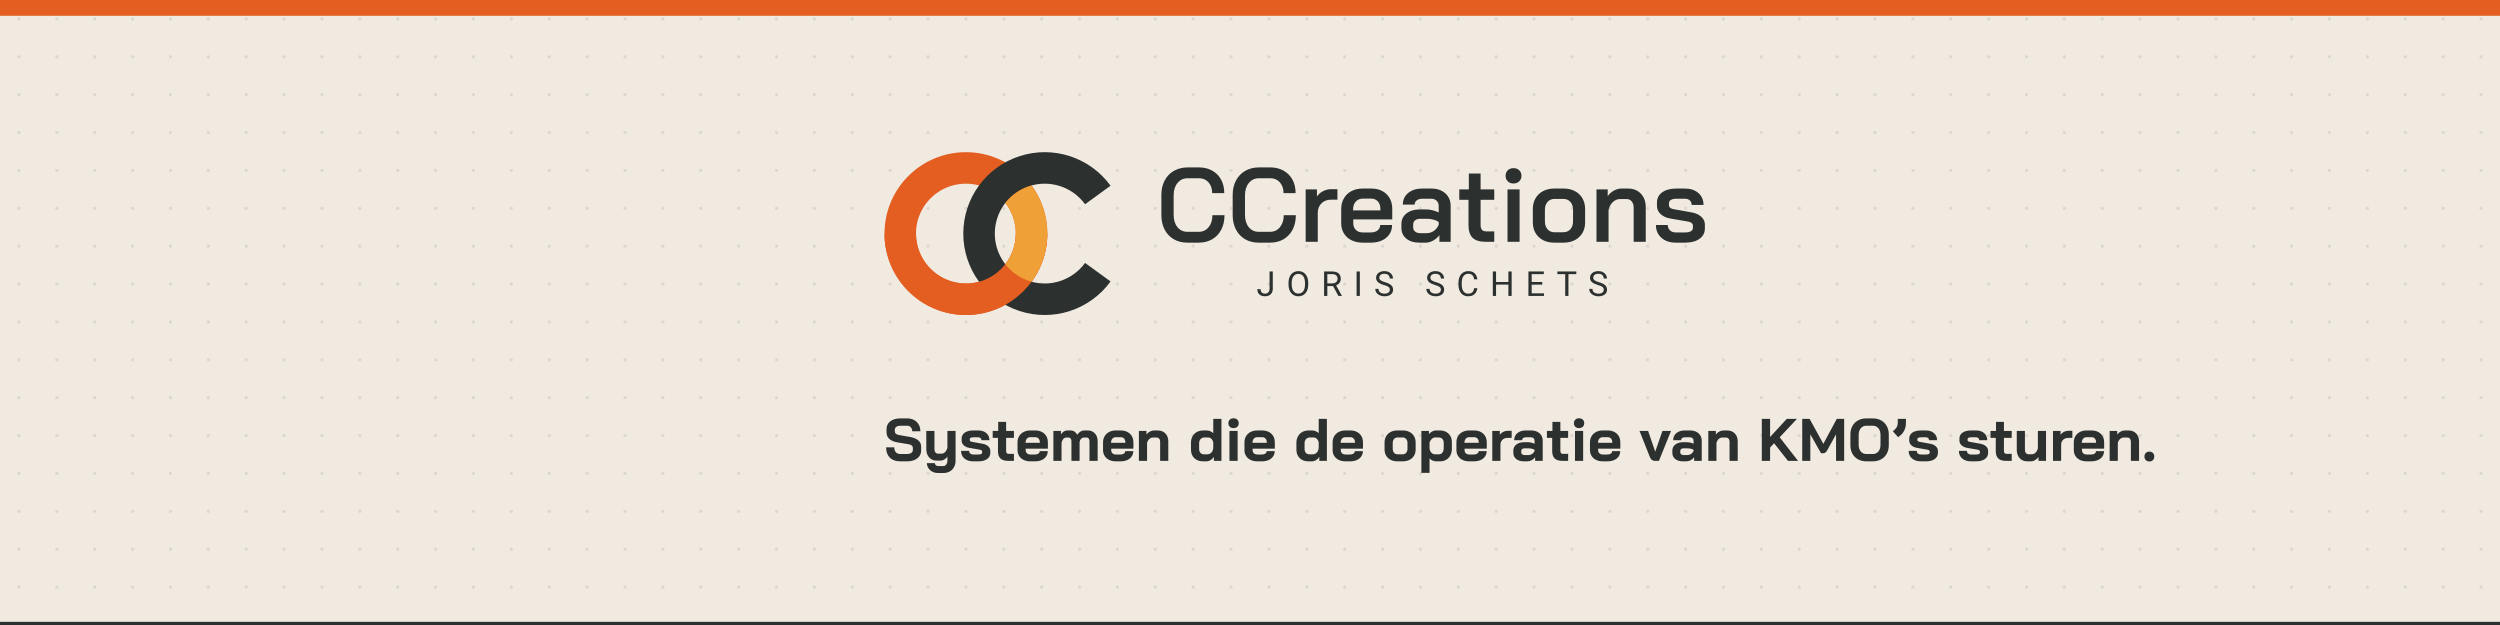
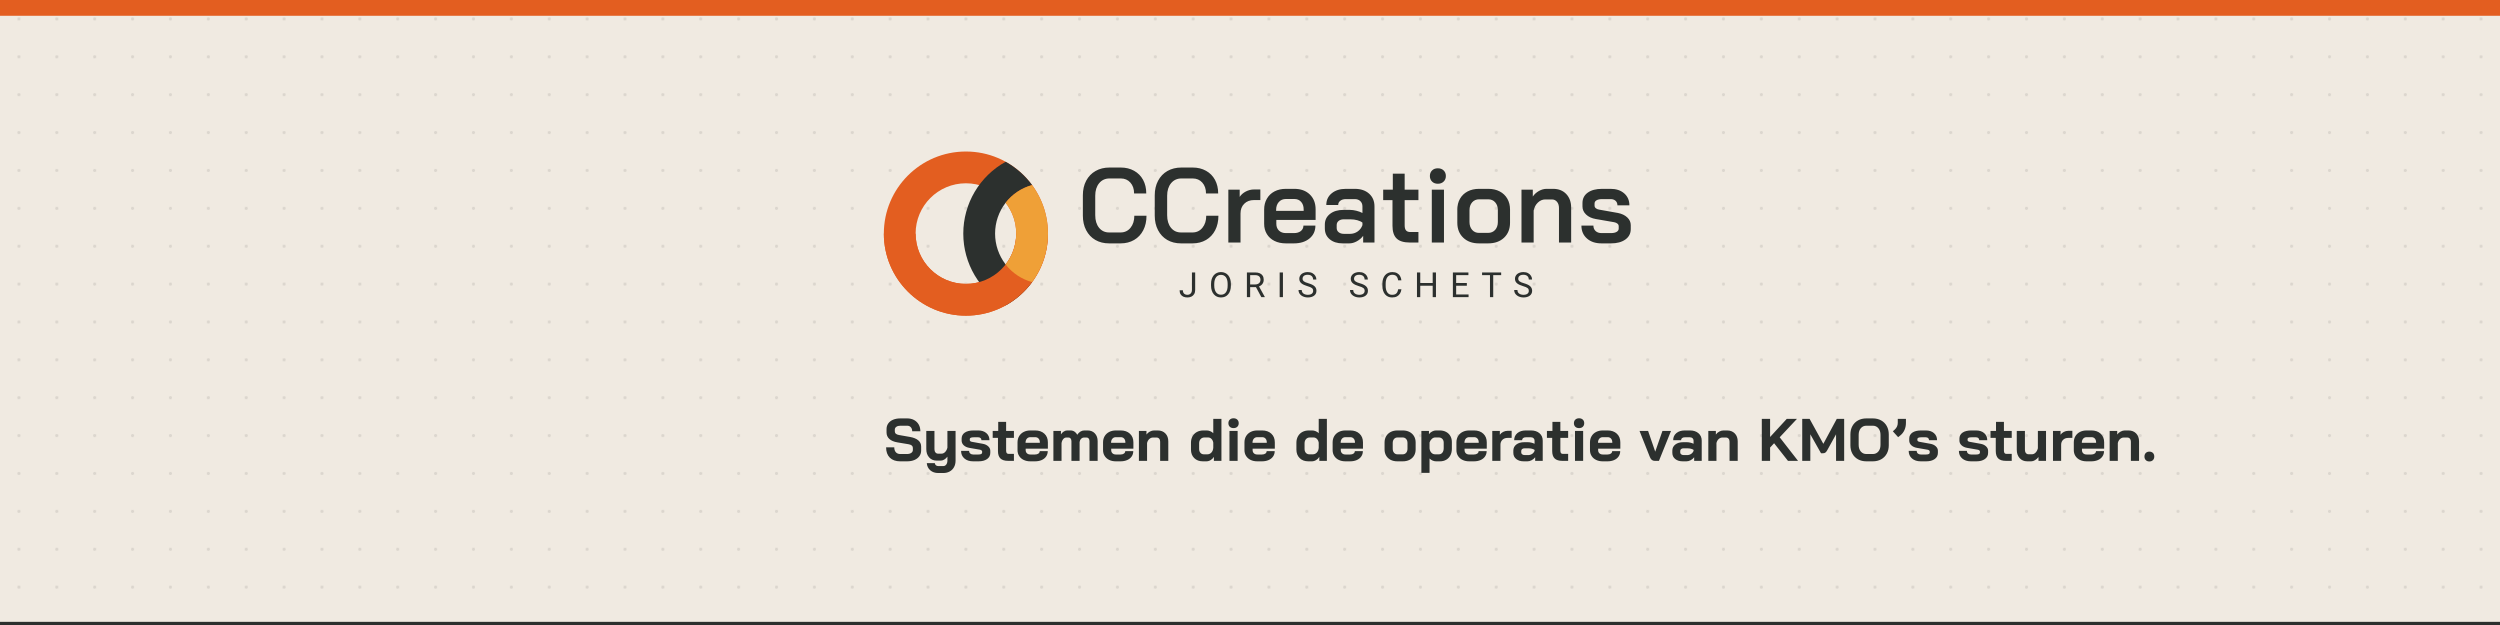
<svg xmlns="http://www.w3.org/2000/svg" viewBox="0 0 1584.00 396.00" width="1584" height="396" role="img">
  <defs>
    <pattern id="dots" width="24" height="24" patternUnits="userSpaceOnUse">
      <circle cx="12" cy="12" r="1" fill="#2c302e" fill-opacity="0.1" />
    </pattern>
  </defs>
  <rect width="1584" height="396" fill="#f0eae1" />
  <rect width="1584" height="396" fill="url(#dots)" />
  <rect width="1584" height="10" fill="#e35e20" />
  <rect y="394" width="1584" height="2" fill="#2c302e" />
-   <g transform="translate(560 96) scale(2.08)">
-     <g fill="none" stroke-width="9.6">
-       <circle cx="25" cy="25" r="20" stroke="#e35e20" />
-       <path d="M65.18 13.24A20 20 0 1 0 65.18 36.76" stroke="#2c302e" />
-       <path d="M45 25A20 20 0 0 1 5 25" stroke="#e35e20" />
+   <g transform="translate(560 96) scale(2.0968)">
+     <g transform="translate(-0.2 -0.2)">
+       <path fill="#e35e20" fill-rule="evenodd" d="M25 .2a24.8 24.8 0 1 0 0 49.6a24.8 24.8 0 1 0 0-49.6zM25 9.8a15.2 15.2 0 1 1 0 30.4a15.2 15.2 0 1 1 0-30.4z" />
+       <path fill="#2c302e" d="M37 3.3A24.8 24.8 0 0 1 45 10.34A15.2 15.2 0 0 0 45 39.66A24.8 24.8 0 0 1 37 46.7A24.8 24.8 0 0 1 37 3.3z" />
+       <path fill="#e35e20" d="M.2 25A24.8 24.8 0 0 0 49.8 25H40.2A15.2 15.2 0 0 1 9.8 25z" />
+       <path fill="#efa037" d="M45 10.34A24.8 24.8 0 0 1 45 39.66A15.2 15.2 0 0 1 37 34.33A15.2 15.2 0 0 0 37 15.67A15.2 15.2 0 0 1 45 10.34z" />
    </g>
-     <path d="M45 10.34A24.8 24.8 0 0 1 45 39.66A15.2 15.2 0 0 1 37 34.33A15.2 15.2 0 0 0 37 15.67A15.2 15.2 0 0 1 45 10.34Z" fill="#efa037" />
-     <path fill="#2c302e" d="M1.54 19.37V13.23Q1.54 10.73 2.54 8.83Q3.55 6.92 5.38 5.88Q7.2 4.84 9.6 4.84H12.99Q15.26 4.84 17.02 5.82Q18.78 6.8 19.74 8.57Q20.7 10.35 20.7 12.68H17.02Q17.02 10.64 15.9 9.39Q14.78 8.14 12.99 8.14H9.6Q7.65 8.14 6.46 9.58Q5.28 11.02 5.28 13.36V19.24Q5.28 21.61 6.43 23.04Q7.58 24.46 9.47 24.46H12.93Q14.78 24.46 15.94 23.05Q17.09 21.64 17.09 19.4H20.77Q20.77 21.9 19.79 23.79Q18.82 25.68 17.04 26.72Q15.26 27.76 12.93 27.76H9.47Q7.1 27.76 5.31 26.72Q3.52 25.68 2.53 23.77Q1.54 21.87 1.54 19.37ZM23.26 19.37V13.23Q23.26 10.73 24.27 8.83Q25.28 6.92 27.1 5.88Q28.93 4.84 31.33 4.84H34.72Q36.99 4.84 38.75 5.82Q40.51 6.8 41.47 8.57Q42.43 10.35 42.43 12.68H38.75Q38.75 10.64 37.63 9.39Q36.51 8.14 34.72 8.14H31.33Q29.38 8.14 28.19 9.58Q27.01 11.02 27.01 13.36V19.24Q27.01 21.61 28.16 23.04Q29.31 24.46 31.2 24.46H34.66Q36.51 24.46 37.66 23.05Q38.82 21.64 38.82 19.4H42.5Q42.5 21.9 41.52 23.79Q40.54 25.68 38.77 26.72Q36.99 27.76 34.66 27.76H31.2Q28.83 27.76 27.04 26.72Q25.25 25.68 24.26 23.77Q23.26 21.87 23.26 19.37ZM45.5 11.53H48.93V13.71Q49.57 12.72 50.77 12.09Q51.97 11.47 53.25 11.47H55.17V14.67H53.25Q51.42 14.67 50.3 15.79Q49.18 16.91 49.18 18.7V27.5H45.5ZM56.32 21.84V17.55Q56.32 15.69 57.14 14.27Q57.95 12.84 59.44 12.06Q60.93 11.28 62.88 11.28H65.44Q68.35 11.28 70.11 12.97Q71.87 14.67 71.87 17.48V20.68H60V21.84Q60 23.12 60.78 23.88Q61.57 24.65 62.88 24.65H65.34Q66.62 24.65 67.41 24.03Q68.19 23.4 68.19 22.38H71.81Q71.81 24.81 70.02 26.28Q68.22 27.76 65.31 27.76H62.88Q60.93 27.76 59.44 27.02Q57.95 26.28 57.14 24.94Q56.32 23.6 56.32 21.84ZM68.26 17.93V17.48Q68.26 16.08 67.49 15.21Q66.72 14.35 65.47 14.35H62.88Q61.57 14.35 60.75 15.26Q59.94 16.17 59.94 17.64V17.93ZM74.66 23.24V22.09Q74.66 20.08 76.21 18.86Q77.76 17.64 80.29 17.64H82.27Q83.17 17.64 84.19 17.9Q85.22 18.16 86.02 18.57V16.59Q86.02 15.6 85.38 14.99Q84.74 14.38 83.71 14.38H81.02Q79.97 14.38 79.33 14.88Q78.69 15.37 78.69 16.17H75.1Q75.1 13.96 76.74 12.62Q78.37 11.28 81.02 11.28H83.71Q86.4 11.28 88.03 12.73Q89.66 14.19 89.66 16.59V27.5H86.24V25.48Q85.47 26.51 84.32 27.13Q83.17 27.76 82.05 27.76H80.06Q77.63 27.76 76.14 26.52Q74.66 25.29 74.66 23.24ZM82.27 24.88Q83.55 24.88 84.58 24.16Q85.6 23.44 86.02 22.25V21.48Q85.47 21.04 84.48 20.76Q83.49 20.49 82.4 20.49H80.38Q79.42 20.49 78.83 20.97Q78.24 21.45 78.24 22.22V23.12Q78.24 23.92 78.85 24.4Q79.46 24.88 80.45 24.88ZM95.1 22.44V14.7H92.29V11.53H95.2V6.7H98.78V11.53H102.94V14.7H98.78V22.32Q98.78 23.37 99.2 23.85Q99.62 24.33 100.51 24.33H102.94V27.5H100.32Q97.6 27.5 96.35 26.28Q95.1 25.07 95.1 22.44ZM106.4 7.4Q106.4 6.38 107.06 5.72Q107.71 5.07 108.8 5.07Q109.89 5.07 110.56 5.72Q111.23 6.38 111.23 7.4Q111.23 8.43 110.56 9.08Q109.89 9.74 108.8 9.74Q107.71 9.74 107.06 9.08Q106.4 8.43 106.4 7.4ZM106.98 11.53H110.66V27.5H106.98ZM114.69 21.52V17.55Q114.69 15.69 115.5 14.27Q116.32 12.84 117.81 12.06Q119.3 11.28 121.25 11.28H124.06Q126.02 11.28 127.5 12.06Q128.99 12.84 129.81 14.27Q130.62 15.69 130.62 17.55V21.52Q130.62 24.33 128.82 26.04Q127.01 27.76 124 27.76H121.22Q118.27 27.76 116.48 26.04Q114.69 24.33 114.69 21.52ZM123.97 24.59Q125.31 24.59 126.13 23.68Q126.94 22.76 126.94 21.29V17.74Q126.94 16.27 126.14 15.36Q125.34 14.44 124 14.44H121.31Q119.97 14.44 119.17 15.36Q118.37 16.27 118.37 17.74V21.29Q118.37 22.76 119.17 23.68Q119.97 24.59 121.25 24.59ZM134.08 11.53H137.5V13.61Q138.21 12.56 139.36 11.92Q140.51 11.28 141.66 11.28H143.65Q146.11 11.28 147.6 12.84Q149.09 14.41 149.09 16.97V27.5H145.41V17.07Q145.41 15.92 144.82 15.2Q144.22 14.48 143.26 14.48H141.28Q140.03 14.48 139.04 15.42Q138.05 16.36 137.76 17.84V27.5H134.08ZM152.19 22.38H155.81Q155.81 23.4 156.48 24.03Q157.15 24.65 158.27 24.65H161.12Q162.21 24.65 162.83 24.28Q163.46 23.92 163.46 23.28V22.57Q163.46 22.12 163.09 21.8Q162.72 21.48 162.08 21.36L156.54 20.4Q154.69 20.08 153.6 19.04Q152.51 18 152.51 16.62V15.56Q152.51 13.58 154.1 12.43Q155.68 11.28 158.46 11.28H161.02Q163.55 11.28 165.12 12.65Q166.69 14.03 166.69 16.27H163.07Q163.07 15.4 162.51 14.89Q161.95 14.38 161.02 14.38H158.5Q157.38 14.38 156.77 14.73Q156.16 15.08 156.16 15.72V16.36Q156.16 16.81 156.53 17.13Q156.9 17.45 157.5 17.55L163.23 18.57Q164.99 18.92 166.05 19.92Q167.1 20.91 167.1 22.25V23.44Q167.1 25.42 165.47 26.59Q163.84 27.76 161.12 27.76H158.27Q155.52 27.76 153.86 26.28Q152.19 24.81 152.19 22.38Z" transform="translate(83 0)" />
-     <path fill="#2c302e" d="M117.5 41.82V36.54H118.48V41.82Q118.48 42.56 118.18 43.07Q117.88 43.57 117.35 43.84Q116.82 44.1 116.13 44.1Q115.44 44.1 114.91 43.87Q114.38 43.63 114.08 43.15Q113.77 42.67 113.77 41.93H114.76Q114.76 42.41 114.94 42.71Q115.11 43.01 115.42 43.15Q115.73 43.3 116.13 43.3Q116.52 43.3 116.83 43.13Q117.14 42.96 117.32 42.63Q117.5 42.3 117.5 41.82ZM129.27 40.03V40.5Q129.27 41.34 129.06 42.01Q128.85 42.68 128.45 43.14Q128.06 43.61 127.51 43.86Q126.96 44.1 126.27 44.1Q125.61 44.1 125.06 43.86Q124.51 43.61 124.11 43.14Q123.71 42.68 123.49 42.01Q123.27 41.34 123.27 40.5V40.03Q123.27 39.19 123.48 38.53Q123.7 37.86 124.1 37.39Q124.5 36.92 125.05 36.68Q125.6 36.43 126.26 36.43Q126.95 36.43 127.5 36.68Q128.05 36.92 128.45 37.39Q128.84 37.86 129.06 38.53Q129.27 39.19 129.27 40.03ZM128.29 40.5V40.02Q128.29 39.35 128.15 38.84Q128.02 38.33 127.76 37.98Q127.49 37.63 127.12 37.45Q126.74 37.27 126.26 37.27Q125.8 37.27 125.43 37.45Q125.06 37.63 124.8 37.98Q124.53 38.33 124.39 38.84Q124.24 39.35 124.24 40.02V40.5Q124.24 41.18 124.39 41.69Q124.53 42.21 124.8 42.56Q125.07 42.91 125.44 43.09Q125.81 43.27 126.27 43.27Q126.76 43.27 127.13 43.09Q127.51 42.91 127.76 42.56Q128.02 42.21 128.16 41.69Q128.29 41.18 128.29 40.5ZM134.11 36.54H136.58Q137.42 36.54 138 36.79Q138.58 37.05 138.89 37.55Q139.19 38.05 139.19 38.78Q139.19 39.29 138.98 39.71Q138.78 40.13 138.39 40.43Q138 40.72 137.46 40.87L137.19 40.98H134.86L134.85 40.17H136.61Q137.14 40.17 137.49 39.98Q137.85 39.8 138.03 39.48Q138.21 39.16 138.21 38.78Q138.21 38.34 138.04 38.02Q137.87 37.7 137.51 37.52Q137.15 37.35 136.58 37.35H135.09V44H134.11ZM138.47 44 136.65 40.62 137.68 40.61 139.52 43.94V44ZM145 36.54V44H144.01V36.54ZM154.13 42.11Q154.13 41.85 154.05 41.65Q153.97 41.45 153.77 41.28Q153.58 41.12 153.23 40.97Q152.88 40.82 152.36 40.67Q151.8 40.5 151.36 40.3Q150.91 40.1 150.59 39.84Q150.27 39.58 150.11 39.24Q149.94 38.9 149.94 38.46Q149.94 38.03 150.12 37.66Q150.29 37.29 150.63 37.01Q150.97 36.74 151.43 36.59Q151.9 36.43 152.47 36.43Q153.31 36.43 153.9 36.75Q154.49 37.07 154.8 37.59Q155.1 38.1 155.1 38.69H154.12Q154.12 38.27 153.94 37.94Q153.76 37.62 153.4 37.43Q153.03 37.24 152.47 37.24Q151.95 37.24 151.6 37.4Q151.26 37.56 151.09 37.83Q150.93 38.1 150.93 38.45Q150.93 38.69 151.03 38.88Q151.13 39.07 151.34 39.24Q151.55 39.4 151.88 39.54Q152.21 39.68 152.67 39.81Q153.31 39.99 153.77 40.21Q154.23 40.43 154.53 40.7Q154.83 40.98 154.98 41.32Q155.12 41.67 155.12 42.1Q155.12 42.56 154.94 42.93Q154.76 43.3 154.41 43.56Q154.07 43.82 153.59 43.96Q153.11 44.1 152.52 44.1Q152 44.1 151.5 43.96Q151 43.82 150.59 43.53Q150.19 43.24 149.94 42.82Q149.7 42.4 149.7 41.84H150.68Q150.68 42.22 150.83 42.5Q150.98 42.77 151.24 42.95Q151.5 43.13 151.83 43.21Q152.16 43.3 152.52 43.3Q153.04 43.3 153.4 43.15Q153.76 43.01 153.94 42.74Q154.13 42.48 154.13 42.11ZM169.69 42.11Q169.69 41.85 169.61 41.65Q169.53 41.45 169.33 41.28Q169.13 41.12 168.79 40.97Q168.44 40.82 167.91 40.67Q167.36 40.5 166.91 40.3Q166.47 40.1 166.15 39.84Q165.83 39.58 165.66 39.24Q165.49 38.9 165.49 38.46Q165.49 38.03 165.67 37.66Q165.85 37.29 166.19 37.01Q166.53 36.74 166.99 36.59Q167.46 36.43 168.03 36.43Q168.87 36.43 169.46 36.75Q170.05 37.07 170.36 37.59Q170.66 38.1 170.66 38.69H169.68Q169.68 38.27 169.5 37.94Q169.32 37.62 168.96 37.43Q168.59 37.24 168.03 37.24Q167.5 37.24 167.16 37.4Q166.82 37.56 166.65 37.83Q166.48 38.1 166.48 38.45Q166.48 38.69 166.58 38.88Q166.68 39.07 166.9 39.24Q167.11 39.4 167.44 39.54Q167.77 39.68 168.23 39.81Q168.87 39.99 169.33 40.21Q169.79 40.43 170.09 40.7Q170.39 40.98 170.54 41.32Q170.68 41.67 170.68 42.1Q170.68 42.56 170.5 42.93Q170.31 43.3 169.97 43.56Q169.63 43.82 169.15 43.96Q168.67 44.1 168.08 44.1Q167.56 44.1 167.06 43.96Q166.56 43.82 166.15 43.53Q165.75 43.24 165.5 42.82Q165.26 42.4 165.26 41.84H166.24Q166.24 42.22 166.39 42.5Q166.54 42.77 166.8 42.95Q167.06 43.13 167.39 43.21Q167.72 43.3 168.08 43.3Q168.6 43.3 168.96 43.15Q169.31 43.01 169.5 42.74Q169.69 42.48 169.69 42.11ZM179.81 41.63H180.8Q180.72 42.33 180.39 42.89Q180.06 43.45 179.46 43.78Q178.86 44.1 177.97 44.1Q177.31 44.1 176.77 43.86Q176.24 43.61 175.85 43.16Q175.47 42.7 175.26 42.06Q175.05 41.43 175.05 40.64V39.9Q175.05 39.11 175.26 38.48Q175.47 37.84 175.86 37.38Q176.25 36.92 176.81 36.68Q177.36 36.43 178.05 36.43Q178.9 36.43 179.48 36.75Q180.07 37.07 180.39 37.63Q180.72 38.19 180.8 38.93H179.81Q179.74 38.41 179.54 38.03Q179.35 37.65 178.99 37.45Q178.63 37.24 178.05 37.24Q177.56 37.24 177.18 37.43Q176.8 37.62 176.55 37.97Q176.29 38.32 176.17 38.81Q176.04 39.29 176.04 39.89V40.64Q176.04 41.19 176.15 41.67Q176.27 42.15 176.5 42.52Q176.74 42.88 177.1 43.09Q177.47 43.3 177.97 43.3Q178.6 43.3 178.97 43.1Q179.34 42.9 179.54 42.52Q179.73 42.15 179.81 41.63ZM190.37 39.74V40.55H186.33V39.74ZM186.49 36.54V44H185.5V36.54ZM191.24 36.54V44H190.25V36.54ZM201.09 43.2V44H197.14V43.2ZM197.34 36.54V44H196.35V36.54ZM200.57 39.74V40.55H197.14V39.74ZM201.04 36.54V37.35H197.14V36.54ZM208.54 36.54V44H207.56V36.54ZM210.94 36.54V37.35H205.17V36.54ZM219.3 42.11Q219.3 41.85 219.22 41.65Q219.14 41.45 218.94 41.28Q218.75 41.12 218.4 40.97Q218.06 40.82 217.53 40.67Q216.97 40.5 216.53 40.3Q216.08 40.1 215.76 39.84Q215.45 39.58 215.28 39.24Q215.11 38.9 215.11 38.46Q215.11 38.03 215.29 37.66Q215.47 37.29 215.8 37.01Q216.14 36.74 216.6 36.59Q217.07 36.43 217.65 36.43Q218.49 36.43 219.07 36.75Q219.66 37.07 219.97 37.59Q220.28 38.1 220.28 38.69H219.29Q219.29 38.27 219.11 37.94Q218.93 37.62 218.57 37.43Q218.2 37.24 217.65 37.24Q217.12 37.24 216.77 37.4Q216.43 37.56 216.26 37.83Q216.1 38.1 216.1 38.45Q216.1 38.69 216.2 38.88Q216.3 39.07 216.51 39.24Q216.72 39.4 217.05 39.54Q217.38 39.68 217.85 39.81Q218.48 39.99 218.94 40.21Q219.4 40.43 219.7 40.7Q220 40.98 220.15 41.32Q220.3 41.67 220.3 42.1Q220.3 42.56 220.11 42.93Q219.93 43.3 219.58 43.56Q219.24 43.82 218.76 43.96Q218.28 44.1 217.69 44.1Q217.17 44.1 216.67 43.96Q216.17 43.82 215.77 43.53Q215.36 43.24 215.11 42.82Q214.87 42.4 214.87 41.84H215.86Q215.86 42.22 216 42.5Q216.15 42.77 216.41 42.95Q216.67 43.13 217 43.21Q217.33 43.3 217.69 43.3Q218.21 43.3 218.57 43.15Q218.93 43.01 219.11 42.74Q219.3 42.48 219.3 42.11Z" />
+     <path fill="#2c302e" d="M1.54 19.37V13.23Q1.54 10.73 2.54 8.83Q3.55 6.92 5.38 5.88Q7.2 4.84 9.6 4.84H12.99Q15.26 4.84 17.02 5.82Q18.78 6.8 19.74 8.57Q20.7 10.35 20.7 12.68H17.02Q17.02 10.64 15.9 9.39Q14.78 8.14 12.99 8.14H9.6Q7.65 8.14 6.46 9.58Q5.28 11.02 5.28 13.36V19.24Q5.28 21.61 6.43 23.04Q7.58 24.46 9.47 24.46H12.93Q14.78 24.46 15.94 23.05Q17.09 21.64 17.09 19.4H20.77Q20.77 21.9 19.79 23.79Q18.82 25.68 17.04 26.72Q15.26 27.76 12.93 27.76H9.47Q7.1 27.76 5.31 26.72Q3.52 25.68 2.53 23.77Q1.54 21.87 1.54 19.37ZM23.26 19.37V13.23Q23.26 10.73 24.27 8.83Q25.28 6.92 27.1 5.88Q28.93 4.84 31.33 4.84H34.72Q36.99 4.84 38.75 5.82Q40.51 6.8 41.47 8.57Q42.43 10.35 42.43 12.68H38.75Q38.75 10.64 37.63 9.39Q36.51 8.14 34.72 8.14H31.33Q29.38 8.14 28.19 9.58Q27.01 11.02 27.01 13.36V19.24Q27.01 21.61 28.16 23.04Q29.31 24.46 31.2 24.46H34.66Q36.51 24.46 37.66 23.05Q38.82 21.64 38.82 19.4H42.5Q42.5 21.9 41.52 23.79Q40.54 25.68 38.77 26.72Q36.99 27.76 34.66 27.76H31.2Q28.83 27.76 27.04 26.72Q25.25 25.68 24.26 23.77Q23.26 21.87 23.26 19.37ZM45.5 11.53H48.93V13.71Q49.57 12.72 50.77 12.09Q51.97 11.47 53.25 11.47H55.17V14.67H53.25Q51.42 14.67 50.3 15.79Q49.18 16.91 49.18 18.7V27.5H45.5ZM56.32 21.84V17.55Q56.32 15.69 57.14 14.27Q57.95 12.84 59.44 12.06Q60.93 11.28 62.88 11.28H65.44Q68.35 11.28 70.11 12.97Q71.87 14.67 71.87 17.48V20.68H60V21.84Q60 23.12 60.78 23.88Q61.57 24.65 62.88 24.65H65.34Q66.62 24.65 67.41 24.03Q68.19 23.4 68.19 22.38H71.81Q71.81 24.81 70.02 26.28Q68.22 27.76 65.31 27.76H62.88Q60.93 27.76 59.44 27.02Q57.95 26.28 57.14 24.94Q56.32 23.6 56.32 21.84ZM68.26 17.93V17.48Q68.26 16.08 67.49 15.21Q66.72 14.35 65.47 14.35H62.88Q61.57 14.35 60.75 15.26Q59.94 16.17 59.94 17.64V17.93ZM74.66 23.24V22.09Q74.66 20.08 76.21 18.86Q77.76 17.64 80.29 17.64H82.27Q83.17 17.64 84.19 17.9Q85.22 18.16 86.02 18.57V16.59Q86.02 15.6 85.38 14.99Q84.74 14.38 83.71 14.38H81.02Q79.97 14.38 79.33 14.88Q78.69 15.37 78.69 16.17H75.1Q75.1 13.96 76.74 12.62Q78.37 11.28 81.02 11.28H83.71Q86.4 11.28 88.03 12.73Q89.66 14.19 89.66 16.59V27.5H86.24V25.48Q85.47 26.51 84.32 27.13Q83.17 27.76 82.05 27.76H80.06Q77.63 27.76 76.14 26.52Q74.66 25.29 74.66 23.24ZM82.27 24.88Q83.55 24.88 84.58 24.16Q85.6 23.44 86.02 22.25V21.48Q85.47 21.04 84.48 20.76Q83.49 20.49 82.4 20.49H80.38Q79.42 20.49 78.83 20.97Q78.24 21.45 78.24 22.22V23.12Q78.24 23.92 78.85 24.4Q79.46 24.88 80.45 24.88ZM95.1 22.44V14.7H92.29V11.53H95.2V6.7H98.78V11.53H102.94V14.7H98.78V22.32Q98.78 23.37 99.2 23.85Q99.62 24.33 100.51 24.33H102.94V27.5H100.32Q97.6 27.5 96.35 26.28Q95.1 25.07 95.1 22.44ZM106.4 7.4Q106.4 6.38 107.06 5.72Q107.71 5.07 108.8 5.07Q109.89 5.07 110.56 5.72Q111.23 6.38 111.23 7.4Q111.23 8.43 110.56 9.08Q109.89 9.74 108.8 9.74Q107.71 9.74 107.06 9.08Q106.4 8.43 106.4 7.4ZM106.98 11.53H110.66V27.5H106.98ZM114.69 21.52V17.55Q114.69 15.69 115.5 14.27Q116.32 12.84 117.81 12.06Q119.3 11.28 121.25 11.28H124.06Q126.02 11.28 127.5 12.06Q128.99 12.84 129.81 14.27Q130.62 15.69 130.62 17.55V21.52Q130.62 24.33 128.82 26.04Q127.01 27.76 124 27.76H121.22Q118.27 27.76 116.48 26.04Q114.69 24.33 114.69 21.52ZM123.97 24.59Q125.31 24.59 126.13 23.68Q126.94 22.76 126.94 21.29V17.74Q126.94 16.27 126.14 15.36Q125.34 14.44 124 14.44H121.31Q119.97 14.44 119.17 15.36Q118.37 16.27 118.37 17.74V21.29Q118.37 22.76 119.17 23.68Q119.97 24.59 121.25 24.59ZM134.08 11.53H137.5V13.61Q138.21 12.56 139.36 11.92Q140.51 11.28 141.66 11.28H143.65Q146.11 11.28 147.6 12.84Q149.09 14.41 149.09 16.97V27.5H145.41V17.07Q145.41 15.92 144.82 15.2Q144.22 14.48 143.26 14.48H141.28Q140.03 14.48 139.04 15.42Q138.05 16.36 137.76 17.84V27.5H134.08ZM152.19 22.38H155.81Q155.81 23.4 156.48 24.03Q157.15 24.65 158.27 24.65H161.12Q162.21 24.65 162.83 24.28Q163.46 23.92 163.46 23.28V22.57Q163.46 22.12 163.09 21.8Q162.72 21.48 162.08 21.36L156.54 20.4Q154.69 20.08 153.6 19.04Q152.51 18 152.51 16.62V15.56Q152.51 13.58 154.1 12.43Q155.68 11.28 158.46 11.28H161.02Q163.55 11.28 165.12 12.65Q166.69 14.03 166.69 16.27H163.07Q163.07 15.4 162.51 14.89Q161.95 14.38 161.02 14.38H158.5Q157.38 14.38 156.77 14.73Q156.16 15.08 156.16 15.72V16.36Q156.16 16.81 156.53 17.13Q156.9 17.45 157.5 17.55L163.23 18.57Q164.99 18.92 166.05 19.92Q167.1 20.91 167.1 22.25V23.44Q167.1 25.42 165.47 26.59Q163.84 27.76 161.12 27.76H158.27Q155.52 27.76 153.86 26.28Q152.19 24.81 152.19 22.38Z" transform="translate(58.6 0)" />
+     <path fill="#2c302e" d="M93.1 41.82V36.54H94.08V41.82Q94.08 42.56 93.78 43.07Q93.48 43.57 92.95 43.84Q92.42 44.1 91.73 44.1Q91.04 44.1 90.51 43.87Q89.98 43.63 89.68 43.15Q89.37 42.67 89.37 41.93H90.36Q90.36 42.41 90.54 42.71Q90.71 43.01 91.02 43.15Q91.33 43.3 91.73 43.3Q92.12 43.3 92.43 43.13Q92.74 42.96 92.92 42.63Q93.1 42.3 93.1 41.82ZM104.87 40.03V40.5Q104.87 41.34 104.66 42.01Q104.45 42.68 104.05 43.14Q103.66 43.61 103.11 43.86Q102.56 44.1 101.87 44.1Q101.21 44.1 100.66 43.86Q100.11 43.61 99.71 43.14Q99.31 42.68 99.09 42.01Q98.87 41.34 98.87 40.5V40.03Q98.87 39.19 99.08 38.53Q99.3 37.86 99.7 37.39Q100.1 36.92 100.65 36.68Q101.2 36.43 101.86 36.43Q102.55 36.43 103.1 36.68Q103.65 36.92 104.05 37.39Q104.44 37.86 104.66 38.53Q104.87 39.19 104.87 40.03ZM103.89 40.5V40.02Q103.89 39.35 103.75 38.84Q103.62 38.33 103.36 37.98Q103.09 37.63 102.72 37.45Q102.34 37.27 101.86 37.27Q101.4 37.27 101.03 37.45Q100.66 37.63 100.4 37.98Q100.13 38.33 99.99 38.84Q99.84 39.35 99.84 40.02V40.5Q99.84 41.18 99.99 41.69Q100.13 42.21 100.4 42.56Q100.67 42.91 101.04 43.09Q101.41 43.27 101.87 43.27Q102.36 43.27 102.73 43.09Q103.11 42.91 103.36 42.56Q103.62 42.21 103.76 41.69Q103.89 41.18 103.89 40.5ZM109.71 36.54H112.18Q113.02 36.54 113.6 36.79Q114.18 37.05 114.49 37.55Q114.79 38.05 114.79 38.78Q114.79 39.29 114.58 39.71Q114.38 40.13 113.99 40.43Q113.6 40.72 113.06 40.87L112.79 40.98H110.46L110.45 40.17H112.21Q112.74 40.17 113.09 39.98Q113.45 39.8 113.63 39.48Q113.81 39.16 113.81 38.78Q113.81 38.34 113.64 38.02Q113.47 37.7 113.11 37.52Q112.75 37.35 112.18 37.35H110.69V44H109.71ZM114.07 44 112.25 40.62 113.28 40.61 115.12 43.94V44ZM120.6 36.54V44H119.61V36.54ZM129.73 42.11Q129.73 41.85 129.65 41.65Q129.57 41.45 129.37 41.28Q129.18 41.12 128.83 40.97Q128.48 40.82 127.96 40.67Q127.4 40.5 126.96 40.3Q126.51 40.1 126.19 39.84Q125.87 39.58 125.71 39.24Q125.54 38.9 125.54 38.46Q125.54 38.03 125.72 37.66Q125.89 37.29 126.23 37.01Q126.57 36.74 127.03 36.59Q127.5 36.43 128.07 36.43Q128.91 36.43 129.5 36.75Q130.09 37.07 130.4 37.59Q130.7 38.1 130.7 38.69H129.72Q129.72 38.27 129.54 37.94Q129.36 37.62 129 37.43Q128.63 37.24 128.07 37.24Q127.55 37.24 127.2 37.4Q126.86 37.56 126.69 37.83Q126.53 38.1 126.53 38.45Q126.53 38.69 126.63 38.88Q126.73 39.07 126.94 39.24Q127.15 39.4 127.48 39.54Q127.81 39.68 128.27 39.81Q128.91 39.99 129.37 40.21Q129.83 40.43 130.13 40.7Q130.43 40.98 130.58 41.32Q130.72 41.67 130.72 42.1Q130.72 42.56 130.54 42.93Q130.36 43.3 130.01 43.56Q129.67 43.82 129.19 43.96Q128.71 44.1 128.12 44.1Q127.6 44.1 127.1 43.96Q126.6 43.82 126.19 43.53Q125.79 43.24 125.54 42.82Q125.3 42.4 125.3 41.84H126.28Q126.28 42.22 126.43 42.5Q126.58 42.77 126.84 42.95Q127.1 43.13 127.43 43.21Q127.76 43.3 128.12 43.3Q128.64 43.3 129 43.15Q129.36 43.01 129.54 42.74Q129.73 42.48 129.73 42.11ZM145.29 42.11Q145.29 41.85 145.21 41.65Q145.13 41.45 144.93 41.28Q144.73 41.12 144.39 40.97Q144.04 40.82 143.51 40.67Q142.96 40.5 142.51 40.3Q142.07 40.1 141.75 39.84Q141.43 39.58 141.26 39.24Q141.09 38.9 141.09 38.46Q141.09 38.03 141.27 37.66Q141.45 37.29 141.79 37.01Q142.13 36.74 142.59 36.59Q143.06 36.43 143.63 36.43Q144.47 36.43 145.06 36.75Q145.65 37.07 145.96 37.59Q146.26 38.1 146.26 38.69H145.28Q145.28 38.27 145.1 37.94Q144.92 37.62 144.56 37.43Q144.19 37.24 143.63 37.24Q143.1 37.24 142.76 37.4Q142.42 37.56 142.25 37.83Q142.08 38.1 142.08 38.45Q142.08 38.69 142.18 38.88Q142.28 39.07 142.5 39.24Q142.71 39.4 143.04 39.54Q143.37 39.68 143.83 39.81Q144.47 39.99 144.93 40.21Q145.39 40.43 145.69 40.7Q145.99 40.98 146.14 41.32Q146.28 41.67 146.28 42.1Q146.28 42.56 146.1 42.93Q145.91 43.3 145.57 43.56Q145.23 43.82 144.75 43.96Q144.27 44.1 143.68 44.1Q143.16 44.1 142.66 43.96Q142.16 43.82 141.75 43.53Q141.35 43.24 141.1 42.82Q140.86 42.4 140.86 41.84H141.84Q141.84 42.22 141.99 42.5Q142.14 42.77 142.4 42.95Q142.66 43.13 142.99 43.21Q143.32 43.3 143.68 43.3Q144.2 43.3 144.56 43.15Q144.91 43.01 145.1 42.74Q145.29 42.48 145.29 42.11ZM155.41 41.63H156.4Q156.32 42.33 155.99 42.89Q155.66 43.45 155.06 43.78Q154.46 44.1 153.57 44.1Q152.91 44.1 152.37 43.86Q151.84 43.61 151.45 43.16Q151.07 42.7 150.86 42.06Q150.65 41.43 150.65 40.64V39.9Q150.65 39.11 150.86 38.48Q151.07 37.84 151.46 37.38Q151.85 36.92 152.41 36.68Q152.96 36.43 153.65 36.43Q154.5 36.43 155.08 36.75Q155.67 37.07 155.99 37.63Q156.32 38.19 156.4 38.93H155.41Q155.34 38.41 155.14 38.03Q154.95 37.65 154.59 37.45Q154.23 37.24 153.65 37.24Q153.16 37.24 152.78 37.43Q152.4 37.62 152.15 37.97Q151.89 38.32 151.77 38.81Q151.64 39.29 151.64 39.89V40.64Q151.64 41.19 151.75 41.67Q151.87 42.15 152.1 42.52Q152.34 42.88 152.7 43.09Q153.07 43.3 153.57 43.3Q154.2 43.3 154.57 43.1Q154.94 42.9 155.14 42.52Q155.33 42.15 155.41 41.63ZM165.97 39.74V40.55H161.93V39.74ZM162.09 36.54V44H161.1V36.54ZM166.84 36.54V44H165.85V36.54ZM176.69 43.2V44H172.74V43.2ZM172.94 36.54V44H171.95V36.54ZM176.17 39.74V40.55H172.74V39.74ZM176.64 36.54V37.35H172.74V36.54ZM184.14 36.54V44H183.16V36.54ZM186.54 36.54V37.35H180.77V36.54ZM194.9 42.11Q194.9 41.85 194.82 41.65Q194.74 41.45 194.54 41.28Q194.35 41.12 194 40.97Q193.66 40.82 193.13 40.67Q192.57 40.5 192.13 40.3Q191.68 40.1 191.36 39.84Q191.05 39.58 190.88 39.24Q190.71 38.9 190.71 38.46Q190.71 38.03 190.89 37.66Q191.07 37.29 191.4 37.01Q191.74 36.74 192.2 36.59Q192.67 36.43 193.25 36.43Q194.09 36.43 194.67 36.75Q195.26 37.07 195.57 37.59Q195.88 38.1 195.88 38.69H194.89Q194.89 38.27 194.71 37.94Q194.53 37.62 194.17 37.43Q193.8 37.24 193.25 37.24Q192.72 37.24 192.37 37.4Q192.03 37.56 191.86 37.83Q191.7 38.1 191.7 38.45Q191.7 38.69 191.8 38.88Q191.9 39.07 192.11 39.24Q192.32 39.4 192.65 39.54Q192.98 39.68 193.45 39.81Q194.08 39.99 194.54 40.21Q195 40.43 195.3 40.7Q195.6 40.98 195.75 41.32Q195.9 41.67 195.9 42.1Q195.9 42.56 195.71 42.93Q195.53 43.3 195.18 43.56Q194.84 43.82 194.36 43.96Q193.88 44.1 193.29 44.1Q192.77 44.1 192.27 43.96Q191.77 43.82 191.37 43.53Q190.96 43.24 190.71 42.82Q190.47 42.4 190.47 41.84H191.46Q191.46 42.22 191.6 42.5Q191.75 42.77 192.01 42.95Q192.27 43.13 192.6 43.21Q192.93 43.3 193.29 43.3Q193.81 43.3 194.17 43.15Q194.53 43.01 194.71 42.74Q194.9 42.48 194.9 42.11Z" />
  </g>
  <path fill="#2c302e" d="M561.44 283.45H566.61Q566.61 285.43 567.62 286.55Q568.63 287.67 570.41 287.67H574.63Q576.3 287.67 577.35 286.97Q578.39 286.26 578.39 285.08V283.79Q578.39 281.93 575.66 281.47L568.66 280.3Q565.24 279.73 563.48 278.11Q561.71 276.5 561.71 273.99V271.86Q561.71 269.85 562.79 268.31Q563.88 266.77 565.87 265.93Q567.87 265.1 570.49 265.1H574.78Q577.25 265.1 579.15 266.12Q581.05 267.15 582.1 268.99Q583.14 270.83 583.14 273.27H577.97Q577.97 271.67 577.1 270.7Q576.23 269.73 574.78 269.73H570.49Q568.89 269.73 567.92 270.42Q566.95 271.1 566.95 272.24V273.27Q566.95 275.17 569.58 275.62L576.53 276.84Q579.99 277.45 581.81 278.99Q583.64 280.52 583.64 282.96V285.46Q583.64 287.48 582.51 289.04Q581.39 290.59 579.38 291.45Q577.37 292.3 574.71 292.3H570.34Q566.16 292.3 563.8 289.97Q561.44 287.63 561.44 283.45ZM587.21 293.44H592.3Q592.38 294.28 592.98 294.79Q593.59 295.31 594.5 295.31H597.62Q598.8 295.31 599.54 294.34Q600.28 293.37 600.28 291.81V289.34Q599.41 290.52 598.28 291.18Q597.16 291.85 596.06 291.85H593.55Q590.55 291.85 588.73 289.85Q586.9 287.86 586.9 284.55V273.04H592.07V284.63Q592.07 285.88 592.7 286.66Q593.33 287.44 594.35 287.44H596.56Q597.81 287.44 598.84 286.39Q599.86 285.35 600.28 283.64V273.04H605.45V291.81Q605.45 294.17 604.48 295.95Q603.51 297.74 601.72 298.73Q599.94 299.71 597.62 299.71H594.5Q591.43 299.71 589.43 297.99Q587.44 296.26 587.21 293.44ZM608.94 285.69H614.04Q614.04 286.72 614.74 287.35Q615.44 287.97 616.58 287.97H620Q622.28 287.97 622.28 286.72V286.07Q622.28 285.69 621.9 285.37Q621.52 285.05 620.88 284.93L614.3 283.79Q611.98 283.41 610.63 282.14Q609.29 280.87 609.29 279.16V277.9Q609.29 275.47 611.28 274.1Q613.28 272.73 616.85 272.73H619.81Q623 272.73 624.96 274.42Q626.92 276.12 626.92 278.89H621.83Q621.83 278.05 621.28 277.56Q620.72 277.07 619.81 277.07H616.92Q614.45 277.07 614.45 278.21V278.81Q614.45 279.23 614.78 279.52Q615.1 279.8 615.71 279.92L622.62 281.17Q624.79 281.55 626.12 282.78Q627.45 284.02 627.45 285.58V286.95Q627.45 289.42 625.42 290.86Q623.38 292.3 620 292.3H616.58Q613.12 292.3 611.03 290.48Q608.94 288.66 608.94 285.69ZM632.31 285.77V277.45H628.97V273.04H632.47V267.3H637.48V273.04H642.42V277.45H637.48V285.54Q637.48 286.6 637.88 287.1Q638.28 287.59 639.15 287.59H642.42V292H638.77Q635.43 292 633.87 290.48Q632.31 288.96 632.31 285.77ZM644.7 285.2V280.3Q644.7 278.05 645.73 276.34Q646.75 274.63 648.6 273.68Q650.44 272.73 652.83 272.73H655.87Q659.52 272.73 661.73 274.79Q663.93 276.84 663.93 280.26V284.29H649.87V285.2Q649.87 286.45 650.67 287.21Q651.47 287.97 652.83 287.97H655.8Q657.13 287.97 657.95 287.38Q658.76 286.79 658.76 285.84H663.85Q663.85 287.74 662.83 289.23Q661.8 290.71 659.96 291.51Q658.12 292.3 655.72 292.3H652.83Q650.44 292.3 648.6 291.41Q646.75 290.52 645.73 288.9Q644.7 287.29 644.7 285.2ZM658.84 280.56V280.26Q658.84 278.78 658.04 277.88Q657.24 276.99 655.91 276.99H652.83Q651.47 276.99 650.63 277.94Q649.79 278.89 649.79 280.45V280.56ZM695.47 279.54V292H690.3V279.54Q690.3 278.47 689.81 277.85Q689.31 277.22 688.52 277.22H686.88Q685.82 277.22 685.02 278Q684.22 278.78 684.03 280.07V292H678.86V279.57Q678.86 278.51 678.37 277.86Q677.88 277.22 677.08 277.22H675.6Q674.49 277.22 673.66 278.21Q672.82 279.19 672.59 280.79V292H667.43V273.04H672.21V275.24Q672.9 274.1 673.98 273.42Q675.06 272.73 676.17 272.73H678.29Q679.66 272.73 680.78 273.46Q681.9 274.18 682.55 275.47Q683.39 274.18 684.54 273.46Q685.7 272.73 687 272.73H689.09Q691.97 272.73 693.72 274.62Q695.47 276.5 695.47 279.54ZM698.89 285.2V280.3Q698.89 278.05 699.92 276.34Q700.94 274.63 702.79 273.68Q704.63 272.73 707.02 272.73H710.06Q713.71 272.73 715.91 274.79Q718.12 276.84 718.12 280.26V284.29H704.06V285.2Q704.06 286.45 704.86 287.21Q705.65 287.97 707.02 287.97H709.99Q711.32 287.97 712.13 287.38Q712.95 286.79 712.95 285.84H718.04Q718.04 287.74 717.02 289.23Q715.99 290.71 714.15 291.51Q712.3 292.3 709.91 292.3H707.02Q704.63 292.3 702.79 291.41Q700.94 290.52 699.92 288.9Q698.89 287.29 698.89 285.2ZM713.03 280.56V280.26Q713.03 278.78 712.23 277.88Q711.43 276.99 710.1 276.99H707.02Q705.65 276.99 704.82 277.94Q703.98 278.89 703.98 280.45V280.56ZM721.61 273.04H726.4V275.32Q727.24 274.14 728.57 273.44Q729.9 272.73 731.23 272.73H733.51Q736.55 272.73 738.39 274.63Q740.23 276.53 740.23 279.65V292H735.07V279.84Q735.07 278.66 734.44 277.94Q733.81 277.22 732.82 277.22H730.54Q729.21 277.22 728.17 278.19Q727.12 279.16 726.78 280.71V292H721.61ZM754.6 284.86V280.52Q754.6 278.21 755.59 276.44Q756.57 274.67 758.36 273.7Q760.15 272.73 762.5 272.73H764.59Q765.69 272.73 766.83 273.21Q767.97 273.68 768.73 274.48V265.4H773.9V292H769.11V289.49Q768.35 290.75 767.06 291.52Q765.77 292.3 764.36 292.3H762.12Q758.74 292.3 756.67 290.25Q754.6 288.2 754.6 284.86ZM764.93 287.86Q766.49 287.86 767.54 286.74Q768.58 285.62 768.73 283.75V280.45Q768.47 278.97 767.58 278.07Q766.68 277.18 765.47 277.18H763.15Q761.63 277.18 760.7 278.21Q759.77 279.23 759.77 280.9V284.48Q759.77 286 760.6 286.93Q761.44 287.86 762.77 287.86ZM778.31 268.14Q778.31 266.73 779.2 265.88Q780.1 265.02 781.58 265.02Q783.06 265.02 783.95 265.88Q784.85 266.73 784.85 268.14Q784.85 269.54 783.95 270.4Q783.06 271.25 781.58 271.25Q780.1 271.25 779.2 270.4Q778.31 269.54 778.31 268.14ZM778.99 273.04H784.16V292H778.99ZM788.49 285.2V280.3Q788.49 278.05 789.52 276.34Q790.55 274.63 792.39 273.68Q794.23 272.73 796.63 272.73H799.67Q803.31 272.73 805.52 274.79Q807.72 276.84 807.72 280.26V284.29H793.66V285.2Q793.66 286.45 794.46 287.21Q795.26 287.97 796.63 287.97H799.59Q800.92 287.97 801.74 287.38Q802.55 286.79 802.55 285.84H807.65Q807.65 287.74 806.62 289.23Q805.59 290.71 803.75 291.51Q801.91 292.3 799.51 292.3H796.63Q794.23 292.3 792.39 291.41Q790.55 290.52 789.52 288.9Q788.49 287.29 788.49 285.2ZM802.63 280.56V280.26Q802.63 278.78 801.83 277.88Q801.03 276.99 799.7 276.99H796.63Q795.26 276.99 794.42 277.94Q793.59 278.89 793.59 280.45V280.56ZM821.4 284.86V280.52Q821.4 278.21 822.39 276.44Q823.38 274.67 825.16 273.7Q826.95 272.73 829.31 272.73H831.4Q832.5 272.73 833.64 273.21Q834.78 273.68 835.54 274.48V265.4H840.71V292H835.92V289.49Q835.16 290.75 833.87 291.52Q832.57 292.3 831.17 292.3H828.93Q825.54 292.3 823.47 290.25Q821.4 288.2 821.4 284.86ZM831.74 287.86Q833.3 287.86 834.34 286.74Q835.39 285.62 835.54 283.75V280.45Q835.27 278.97 834.38 278.07Q833.49 277.18 832.27 277.18H829.95Q828.43 277.18 827.5 278.21Q826.57 279.23 826.57 280.9V284.48Q826.57 286 827.41 286.93Q828.24 287.86 829.57 287.86ZM844.35 285.2V280.3Q844.35 278.05 845.38 276.34Q846.41 274.63 848.25 273.68Q850.09 272.73 852.49 272.73H855.53Q859.17 272.73 861.38 274.79Q863.58 276.84 863.58 280.26V284.29H849.52V285.2Q849.52 286.45 850.32 287.21Q851.12 287.97 852.49 287.97H855.45Q856.78 287.97 857.6 287.38Q858.41 286.79 858.41 285.84H863.51Q863.51 287.74 862.48 289.23Q861.45 290.71 859.61 291.51Q857.77 292.3 855.37 292.3H852.49Q850.09 292.3 848.25 291.41Q846.41 290.52 845.38 288.9Q844.35 287.29 844.35 285.2ZM858.49 280.56V280.26Q858.49 278.78 857.69 277.88Q856.89 276.99 855.56 276.99H852.49Q851.12 276.99 850.28 277.94Q849.45 278.89 849.45 280.45V280.56ZM877.26 284.78V280.33Q877.26 278.09 878.29 276.36Q879.31 274.63 881.16 273.68Q883 272.73 885.39 272.73H888.81Q891.21 272.73 893.05 273.68Q894.89 274.63 895.92 276.36Q896.95 278.09 896.95 280.33V284.78Q896.95 287.02 895.92 288.73Q894.89 290.44 893.05 291.37Q891.21 292.3 888.78 292.3H885.36Q882.96 292.3 881.12 291.37Q879.28 290.44 878.27 288.73Q877.26 287.02 877.26 284.78ZM888.7 287.86Q890.11 287.86 890.94 286.89Q891.78 285.92 891.78 284.36V280.68Q891.78 279.12 890.94 278.15Q890.11 277.18 888.74 277.18H885.47Q884.1 277.18 883.27 278.15Q882.43 279.12 882.43 280.68V284.36Q882.43 285.92 883.27 286.89Q884.1 287.86 885.43 287.86ZM900.59 273.04H905.38V275.09Q906.18 274.03 907.41 273.38Q908.65 272.73 909.83 272.73H912.22Q914.5 272.73 916.25 273.66Q918 274.6 918.95 276.27Q919.9 277.94 919.9 280.11V284.36Q919.9 286.72 918.95 288.52Q918 290.33 916.29 291.32Q914.58 292.3 912.34 292.3H909.87Q908.8 292.3 907.68 291.81Q906.56 291.32 905.76 290.48V299.6H900.59ZM911.65 287.86Q913.06 287.86 913.89 286.79Q914.73 285.73 914.73 283.98V280.49Q914.73 279 913.87 278.09Q913.02 277.18 911.61 277.18H909.3Q908.19 277.18 907.21 278.07Q906.22 278.97 905.76 280.37V284.13Q905.95 285.81 906.92 286.83Q907.89 287.86 909.3 287.86ZM922.79 285.2V280.3Q922.79 278.05 923.81 276.34Q924.84 274.63 926.68 273.68Q928.52 272.73 930.92 272.73H933.96Q937.61 272.73 939.81 274.79Q942.01 276.84 942.01 280.26V284.29H927.95V285.2Q927.95 286.45 928.75 287.21Q929.55 287.97 930.92 287.97H933.88Q935.21 287.97 936.03 287.38Q936.85 286.79 936.85 285.84H941.94Q941.94 287.74 940.91 289.23Q939.89 290.71 938.04 291.51Q936.2 292.3 933.81 292.3H930.92Q928.52 292.3 926.68 291.41Q924.84 290.52 923.81 288.9Q922.79 287.29 922.79 285.2ZM936.92 280.56V280.26Q936.92 278.78 936.12 277.88Q935.33 276.99 934 276.99H930.92Q929.55 276.99 928.71 277.94Q927.88 278.89 927.88 280.45V280.56ZM945.51 273.04H950.3V275.47Q951.02 274.37 952.37 273.66Q953.72 272.96 955.2 272.96H957.78V277.45H955.2Q953.19 277.45 951.93 278.66Q950.68 279.88 950.68 281.78V292H945.51ZM958.85 286.91V285.5Q958.85 283.11 960.75 281.64Q962.65 280.18 965.76 280.18H968.08Q969.07 280.18 970.21 280.45Q971.35 280.71 972.3 281.17V279.19Q972.3 278.24 971.67 277.65Q971.05 277.07 970.02 277.07H966.75Q965.69 277.07 965.04 277.56Q964.4 278.05 964.4 278.89H959.38Q959.38 276.12 961.41 274.42Q963.45 272.73 966.75 272.73H970.02Q973.36 272.73 975.42 274.5Q977.47 276.27 977.47 279.19V292H972.68V289.72Q971.77 290.9 970.44 291.6Q969.11 292.3 967.82 292.3H965.46Q962.5 292.3 960.67 290.82Q958.85 289.34 958.85 286.91ZM968.2 288.35Q969.6 288.35 970.7 287.63Q971.81 286.91 972.3 285.69V285.05Q971.69 284.59 970.61 284.32Q969.53 284.06 968.31 284.06H965.92Q965 284.06 964.43 284.51Q963.86 284.97 963.86 285.73V286.72Q963.86 287.44 964.49 287.9Q965.12 288.35 966.14 288.35ZM983.47 285.77V277.45H980.13V273.04H983.62V267.3H988.64V273.04H993.58V277.45H988.64V285.54Q988.64 286.6 989.04 287.1Q989.44 287.59 990.31 287.59H993.58V292H989.93Q986.59 292 985.03 290.48Q983.47 288.96 983.47 285.77ZM997.23 268.14Q997.23 266.73 998.12 265.88Q999.01 265.02 1000.5 265.02Q1001.98 265.02 1002.87 265.88Q1003.76 266.73 1003.76 268.14Q1003.76 269.54 1002.87 270.4Q1001.98 271.25 1000.5 271.25Q999.01 271.25 998.12 270.4Q997.23 269.54 997.23 268.14ZM997.91 273.04H1003.08V292H997.91ZM1007.41 285.2V280.3Q1007.41 278.05 1008.44 276.34Q1009.46 274.63 1011.31 273.68Q1013.15 272.73 1015.54 272.73H1018.58Q1022.23 272.73 1024.44 274.79Q1026.64 276.84 1026.64 280.26V284.29H1012.58V285.2Q1012.58 286.45 1013.38 287.21Q1014.18 287.97 1015.54 287.97H1018.51Q1019.84 287.97 1020.65 287.38Q1021.47 286.79 1021.47 285.84H1026.56Q1026.56 287.74 1025.54 289.23Q1024.51 290.71 1022.67 291.51Q1020.83 292.3 1018.43 292.3H1015.54Q1013.15 292.3 1011.31 291.41Q1009.46 290.52 1008.44 288.9Q1007.41 287.29 1007.41 285.2ZM1021.55 280.56V280.26Q1021.55 278.78 1020.75 277.88Q1019.95 276.99 1018.62 276.99H1015.54Q1014.18 276.99 1013.34 277.94Q1012.5 278.89 1012.5 280.45V280.56ZM1045.34 289.53 1038.8 273.04H1044.23L1048.72 286.07H1048.79L1053.32 273.04H1058.75L1051.11 292H1048.45Q1047.35 292 1046.61 291.41Q1045.87 290.82 1045.34 289.53ZM1059.59 286.91V285.5Q1059.59 283.11 1061.49 281.64Q1063.39 280.18 1066.5 280.18H1068.82Q1069.81 280.18 1070.95 280.45Q1072.09 280.71 1073.04 281.17V279.19Q1073.04 278.24 1072.41 277.65Q1071.78 277.07 1070.76 277.07H1067.49Q1066.43 277.07 1065.78 277.56Q1065.13 278.05 1065.13 278.89H1060.12Q1060.12 276.12 1062.15 274.42Q1064.18 272.73 1067.49 272.73H1070.76Q1074.1 272.73 1076.15 274.5Q1078.21 276.27 1078.21 279.19V292H1073.42V289.72Q1072.51 290.9 1071.18 291.6Q1069.85 292.3 1068.55 292.3H1066.2Q1063.23 292.3 1061.41 290.82Q1059.59 289.34 1059.59 286.91ZM1068.93 288.35Q1070.34 288.35 1071.44 287.63Q1072.54 286.91 1073.04 285.69V285.05Q1072.43 284.59 1071.35 284.32Q1070.26 284.06 1069.05 284.06H1066.65Q1065.74 284.06 1065.17 284.51Q1064.6 284.97 1064.6 285.73V286.72Q1064.6 287.44 1065.23 287.9Q1065.86 288.35 1066.88 288.35ZM1082.39 273.04H1087.17V275.32Q1088.01 274.14 1089.34 273.44Q1090.67 272.73 1092 272.73H1094.28Q1097.32 272.73 1099.16 274.63Q1101.01 276.53 1101.01 279.65V292H1095.84V279.84Q1095.84 278.66 1095.21 277.94Q1094.58 277.22 1093.6 277.22H1091.32Q1089.99 277.22 1088.94 278.19Q1087.9 279.16 1087.55 280.71V292H1082.39ZM1132.85 292 1124.07 280.83 1121.53 283.56V292H1116.28V265.4H1121.53V276.88L1132.09 265.4H1138.55L1127.61 277.07L1139.23 292ZM1141.89 265.4H1146.57L1155.27 281.21L1163.78 265.4H1168.46V292H1163.33V275.17L1157.74 285.27Q1157.17 286.3 1156.58 286.74Q1155.99 287.17 1155.23 287.17H1153.79L1147.02 275.17V292H1141.89ZM1172.41 282.12V275.28Q1172.41 272.24 1173.68 269.94Q1174.95 267.64 1177.25 266.37Q1179.55 265.1 1182.55 265.1H1186.58Q1189.58 265.1 1191.88 266.37Q1194.18 267.64 1195.45 269.94Q1196.73 272.24 1196.73 275.28V282.12Q1196.73 285.16 1195.45 287.46Q1194.18 289.76 1191.88 291.03Q1189.58 292.3 1186.58 292.3H1182.55Q1179.55 292.3 1177.25 291.03Q1174.95 289.76 1173.68 287.46Q1172.41 285.16 1172.41 282.12ZM1186.58 287.67Q1188.79 287.67 1190.13 286.07Q1191.48 284.48 1191.48 281.89V275.51Q1191.48 272.92 1190.13 271.33Q1188.79 269.73 1186.58 269.73H1182.55Q1180.35 269.73 1179 271.33Q1177.65 272.92 1177.65 275.51V281.89Q1177.65 284.48 1179 286.07Q1180.35 287.67 1182.55 287.67ZM1199.31 273.27 1200.45 272.24Q1202.43 270.45 1202.43 267.91V265.4H1207.6V267.91Q1207.6 270.45 1206.66 272.51Q1205.73 274.56 1203.95 275.96L1202.66 276.99ZM1209.34 285.69H1214.44Q1214.44 286.72 1215.14 287.35Q1215.84 287.97 1216.98 287.97H1220.4Q1222.68 287.97 1222.68 286.72V286.07Q1222.68 285.69 1222.3 285.37Q1221.92 285.05 1221.28 284.93L1214.7 283.79Q1212.38 283.41 1211.03 282.14Q1209.69 280.87 1209.69 279.16V277.9Q1209.69 275.47 1211.68 274.1Q1213.68 272.73 1217.25 272.73H1220.21Q1223.4 272.73 1225.36 274.42Q1227.32 276.12 1227.32 278.89H1222.23Q1222.23 278.05 1221.67 277.56Q1221.12 277.07 1220.21 277.07H1217.32Q1214.85 277.07 1214.85 278.21V278.81Q1214.85 279.23 1215.18 279.52Q1215.5 279.8 1216.11 279.92L1223.02 281.17Q1225.19 281.55 1226.52 282.78Q1227.85 284.02 1227.85 285.58V286.95Q1227.85 289.42 1225.82 290.86Q1223.78 292.3 1220.4 292.3H1216.98Q1213.52 292.3 1211.43 290.48Q1209.34 288.66 1209.34 285.69ZM1241.15 285.69H1246.24Q1246.24 286.72 1246.94 287.35Q1247.65 287.97 1248.79 287.97H1252.21Q1254.49 287.97 1254.49 286.72V286.07Q1254.49 285.69 1254.11 285.37Q1253.73 285.05 1253.08 284.93L1246.51 283.79Q1244.19 283.41 1242.84 282.14Q1241.49 280.87 1241.49 279.16V277.9Q1241.49 275.47 1243.49 274.1Q1245.48 272.73 1249.05 272.73H1252.02Q1255.21 272.73 1257.17 274.42Q1259.12 276.12 1259.12 278.89H1254.03Q1254.03 278.05 1253.48 277.56Q1252.93 277.07 1252.02 277.07H1249.13Q1246.66 277.07 1246.66 278.21V278.81Q1246.66 279.23 1246.98 279.52Q1247.31 279.8 1247.91 279.92L1254.83 281.17Q1257 281.55 1258.33 282.78Q1259.66 284.02 1259.66 285.58V286.95Q1259.66 289.42 1257.62 290.86Q1255.59 292.3 1252.21 292.3H1248.79Q1245.33 292.3 1243.24 290.48Q1241.15 288.66 1241.15 285.69ZM1264.52 285.77V277.45H1261.18V273.04H1264.67V267.3H1269.69V273.04H1274.63V277.45H1269.69V285.54Q1269.69 286.6 1270.09 287.1Q1270.49 287.59 1271.36 287.59H1274.63V292H1270.98Q1267.64 292 1266.08 290.48Q1264.52 288.96 1264.52 285.77ZM1277.82 284.93V273.04H1282.99V285.01Q1282.99 286.26 1283.62 287.04Q1284.24 287.82 1285.27 287.82H1287.47Q1288.73 287.82 1289.75 286.77Q1290.78 285.73 1291.2 284.02V273.04H1296.36V292H1291.58V289.57Q1290.7 290.78 1289.43 291.54Q1288.16 292.3 1286.98 292.3H1284.47Q1281.47 292.3 1279.64 290.27Q1277.82 288.24 1277.82 284.93ZM1300.77 273.04H1305.56V275.47Q1306.28 274.37 1307.63 273.66Q1308.98 272.96 1310.46 272.96H1313.05V277.45H1310.46Q1308.45 277.45 1307.19 278.66Q1305.94 279.88 1305.94 281.78V292H1300.77ZM1313.96 285.2V280.3Q1313.96 278.05 1314.98 276.34Q1316.01 274.63 1317.85 273.68Q1319.7 272.73 1322.09 272.73H1325.13Q1328.78 272.73 1330.98 274.79Q1333.19 276.84 1333.19 280.26V284.29H1319.13V285.2Q1319.13 286.45 1319.92 287.21Q1320.72 287.97 1322.09 287.97H1325.05Q1326.38 287.97 1327.2 287.38Q1328.02 286.79 1328.02 285.84H1333.11Q1333.11 287.74 1332.08 289.23Q1331.06 290.71 1329.21 291.51Q1327.37 292.3 1324.98 292.3H1322.09Q1319.7 292.3 1317.85 291.41Q1316.01 290.52 1314.98 288.9Q1313.96 287.29 1313.96 285.2ZM1328.09 280.56V280.26Q1328.09 278.78 1327.3 277.88Q1326.5 276.99 1325.17 276.99H1322.09Q1320.72 276.99 1319.89 277.94Q1319.05 278.89 1319.05 280.45V280.56ZM1336.68 273.04H1341.47V275.32Q1342.31 274.14 1343.64 273.44Q1344.97 272.73 1346.3 272.73H1348.58Q1351.62 272.73 1353.46 274.63Q1355.3 276.53 1355.3 279.65V292H1350.13V279.84Q1350.13 278.66 1349.51 277.94Q1348.88 277.22 1347.89 277.22H1345.61Q1344.28 277.22 1343.24 278.19Q1342.19 279.16 1341.85 280.71V292H1336.68ZM1358.72 289.26Q1358.72 287.86 1359.58 287Q1360.43 286.15 1361.84 286.15Q1363.24 286.15 1364.1 287Q1364.95 287.86 1364.95 289.26Q1364.95 290.67 1364.1 291.52Q1363.24 292.38 1361.84 292.38Q1360.43 292.38 1359.58 291.52Q1358.72 290.67 1358.72 289.26Z" />
</svg>
